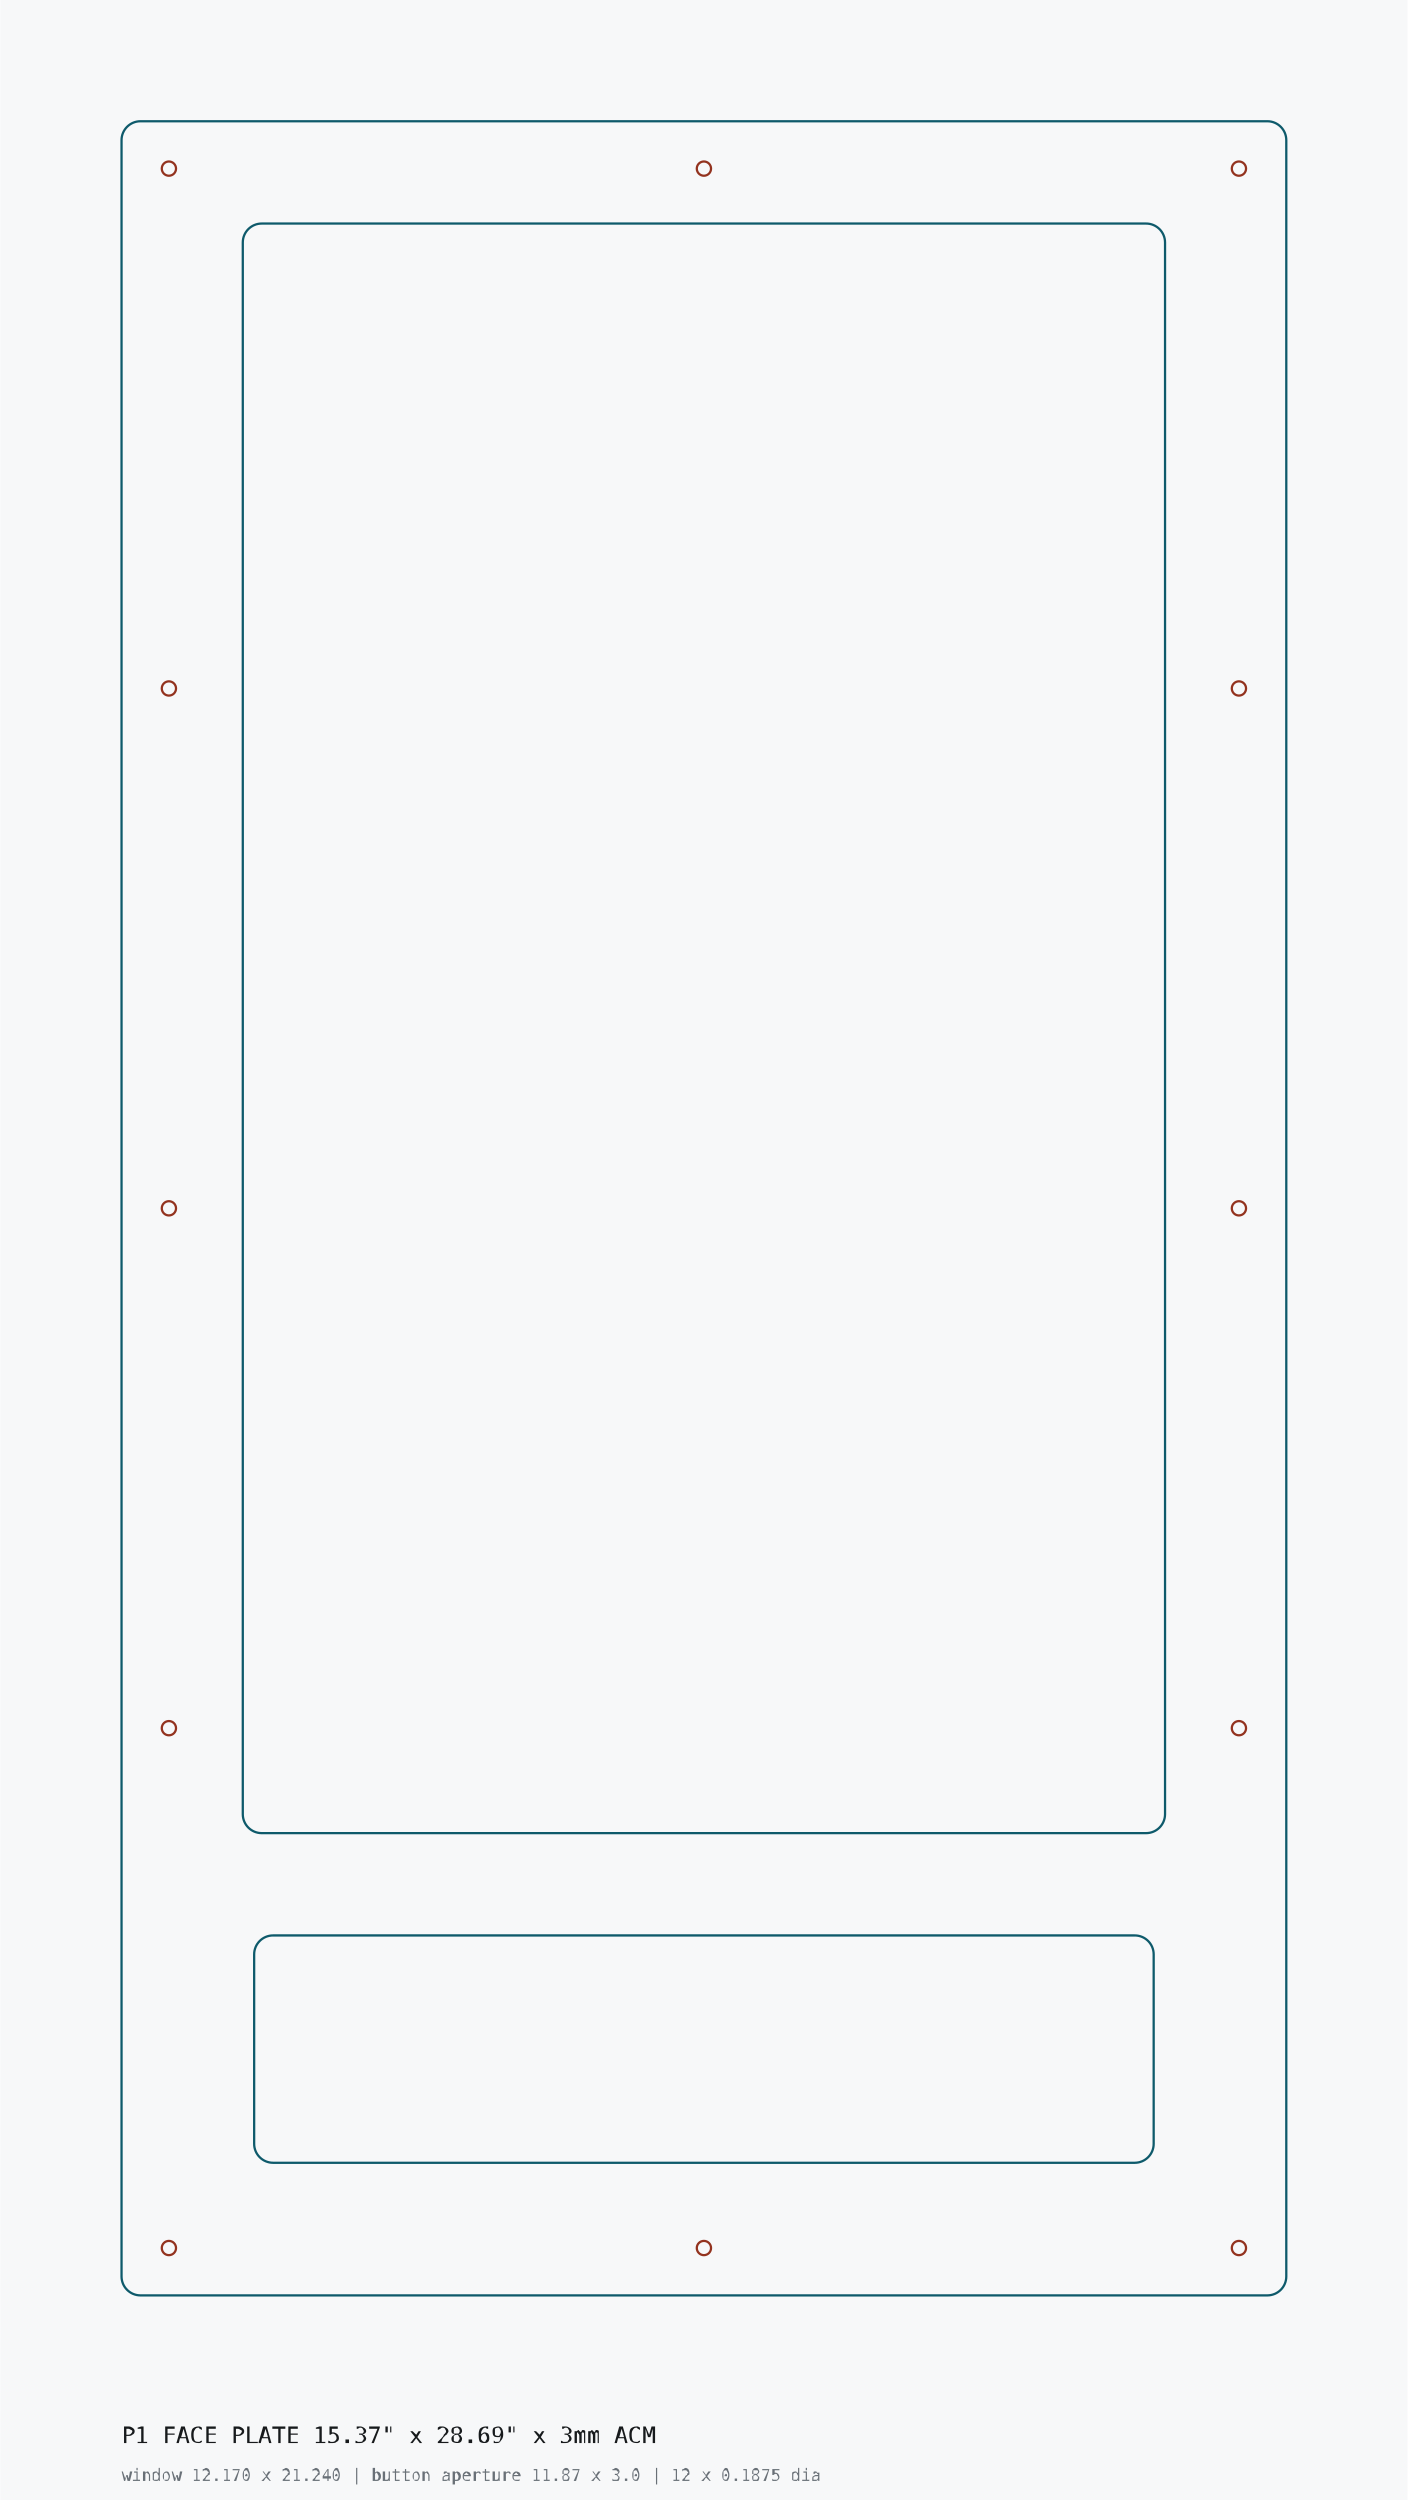
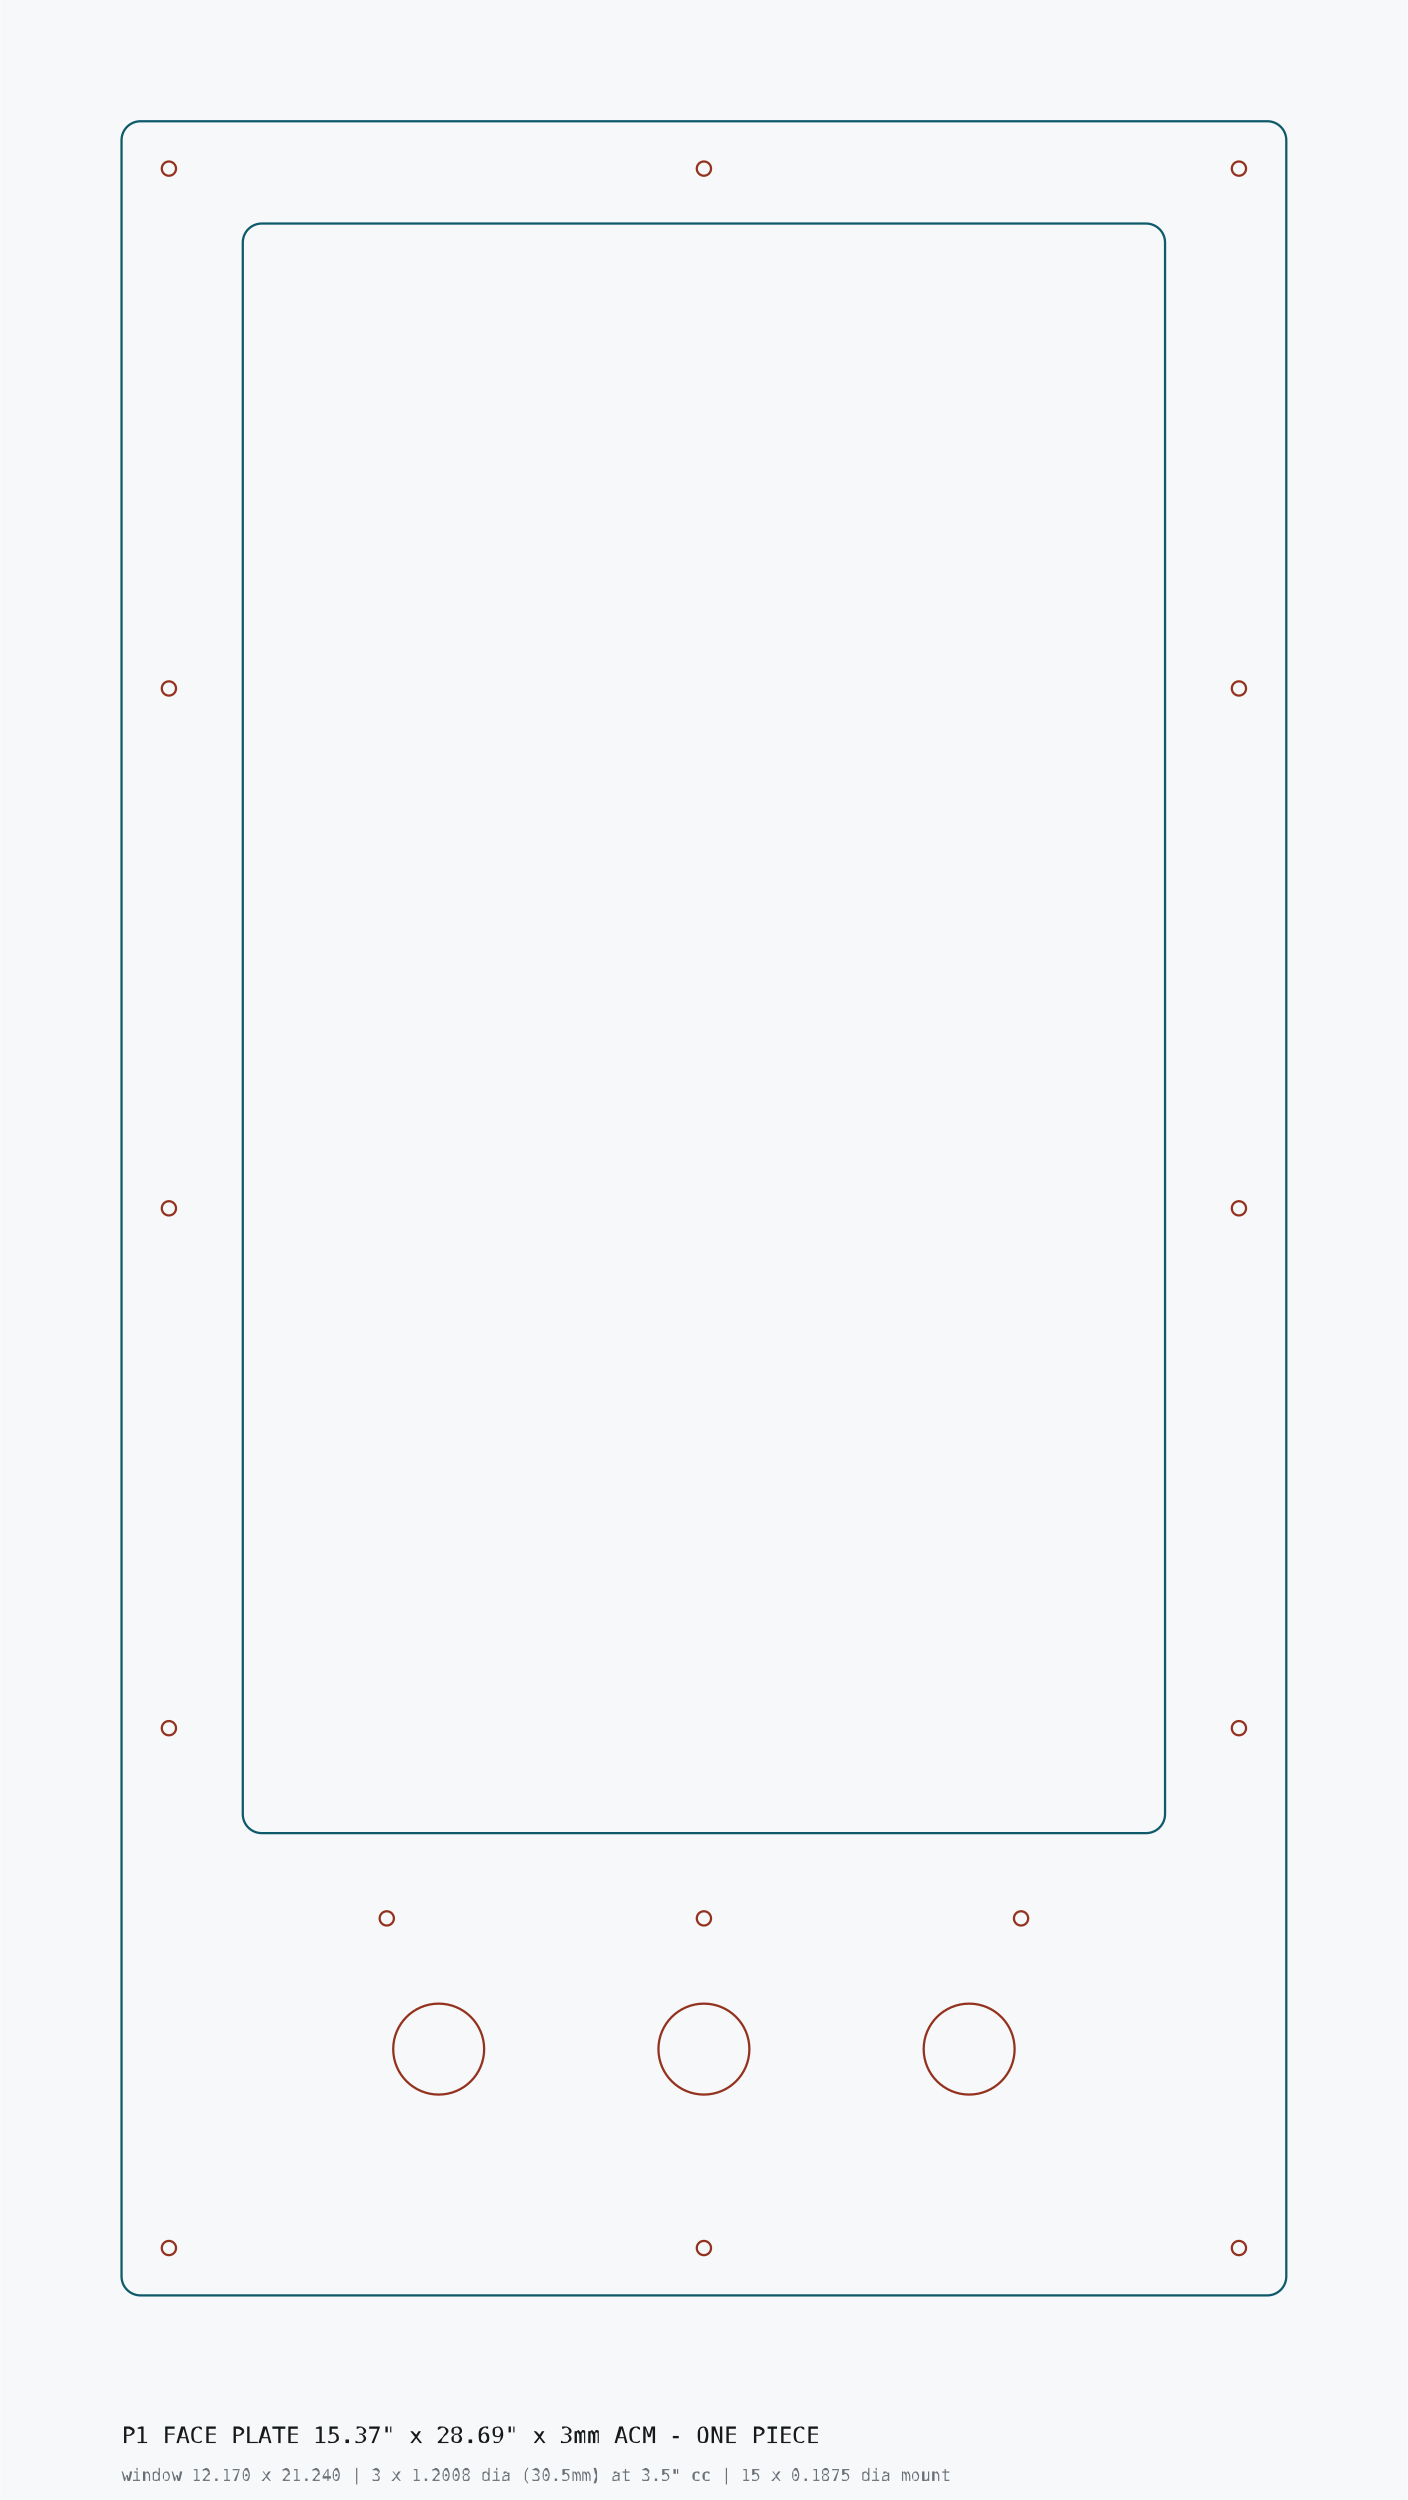
<svg xmlns="http://www.w3.org/2000/svg" width="446" height="792" viewBox="0 0 18.570 32.990">
  <rect width="100%" height="100%" fill="#F7F8F9" />
  <g transform="translate(1.600,1.600) scale(1,-1) translate(0,-28.690)">
    <rect x="0" y="0" width="15.37" height="28.69" rx="0.25" fill="none" stroke="#0E5A6B" stroke-width="0.03" />
    <rect x="1.6" y="6.1" width="12.17" height="21.24" rx="0.25" fill="none" stroke="#0E5A6B" stroke-width="0.03" />
-     <rect x="1.75" y="1.75" width="11.87" height="3" rx="0.25" fill="none" stroke="#0E5A6B" stroke-width="0.03" />
+     <circle cx="4.185" cy="3.25" r="0.6" fill="none" stroke="#93331F" stroke-width="0.03" />
+     <circle cx="7.685" cy="3.25" r="0.6" fill="none" stroke="#93331F" stroke-width="0.03" />
+     <circle cx="11.185" cy="3.25" r="0.6" fill="none" stroke="#93331F" stroke-width="0.03" />
    <circle cx="0.625" cy="0.625" r="0.094" fill="none" stroke="#93331F" stroke-width="0.03" />
    <circle cx="14.745" cy="0.625" r="0.094" fill="none" stroke="#93331F" stroke-width="0.03" />
    <circle cx="0.625" cy="7.485" r="0.094" fill="none" stroke="#93331F" stroke-width="0.03" />
    <circle cx="14.745" cy="7.485" r="0.094" fill="none" stroke="#93331F" stroke-width="0.03" />
    <circle cx="0.625" cy="14.345" r="0.094" fill="none" stroke="#93331F" stroke-width="0.03" />
    <circle cx="14.745" cy="14.345" r="0.094" fill="none" stroke="#93331F" stroke-width="0.03" />
    <circle cx="0.625" cy="21.205" r="0.094" fill="none" stroke="#93331F" stroke-width="0.03" />
    <circle cx="14.745" cy="21.205" r="0.094" fill="none" stroke="#93331F" stroke-width="0.03" />
    <circle cx="0.625" cy="28.065" r="0.094" fill="none" stroke="#93331F" stroke-width="0.03" />
    <circle cx="14.745" cy="28.065" r="0.094" fill="none" stroke="#93331F" stroke-width="0.03" />
    <circle cx="7.685" cy="0.625" r="0.094" fill="none" stroke="#93331F" stroke-width="0.03" />
    <circle cx="7.685" cy="28.065" r="0.094" fill="none" stroke="#93331F" stroke-width="0.03" />
+     <circle cx="3.5" cy="4.975" r="0.094" fill="none" stroke="#93331F" stroke-width="0.03" />
+     <circle cx="7.685" cy="4.975" r="0.094" fill="none" stroke="#93331F" stroke-width="0.03" />
+     <circle cx="11.87" cy="4.975" r="0.094" fill="none" stroke="#93331F" stroke-width="0.03" />
  </g>
-   <text x="1.600" y="32.240" font-family="monospace" font-size="0.30" fill="#171A1C">P1 FACE PLATE  15.37" x 28.69"  x 3mm ACM</text>
-   <text x="1.600" y="32.740" font-family="monospace" font-size="0.22" fill="#697077">window 12.170 x 21.240  |  button aperture 11.87 x 3.0  |  12 x 0.1875 dia</text>
+   <text x="1.600" y="32.240" font-family="monospace" font-size="0.30" fill="#171A1C">P1 FACE PLATE  15.37" x 28.69"  x 3mm ACM  -  ONE PIECE</text>
+   <text x="1.600" y="32.740" font-family="monospace" font-size="0.22" fill="#697077">window 12.170 x 21.240  |  3 x 1.2008 dia (30.5mm) at 3.5" cc  |  15 x 0.1875 dia mount</text>
</svg>
